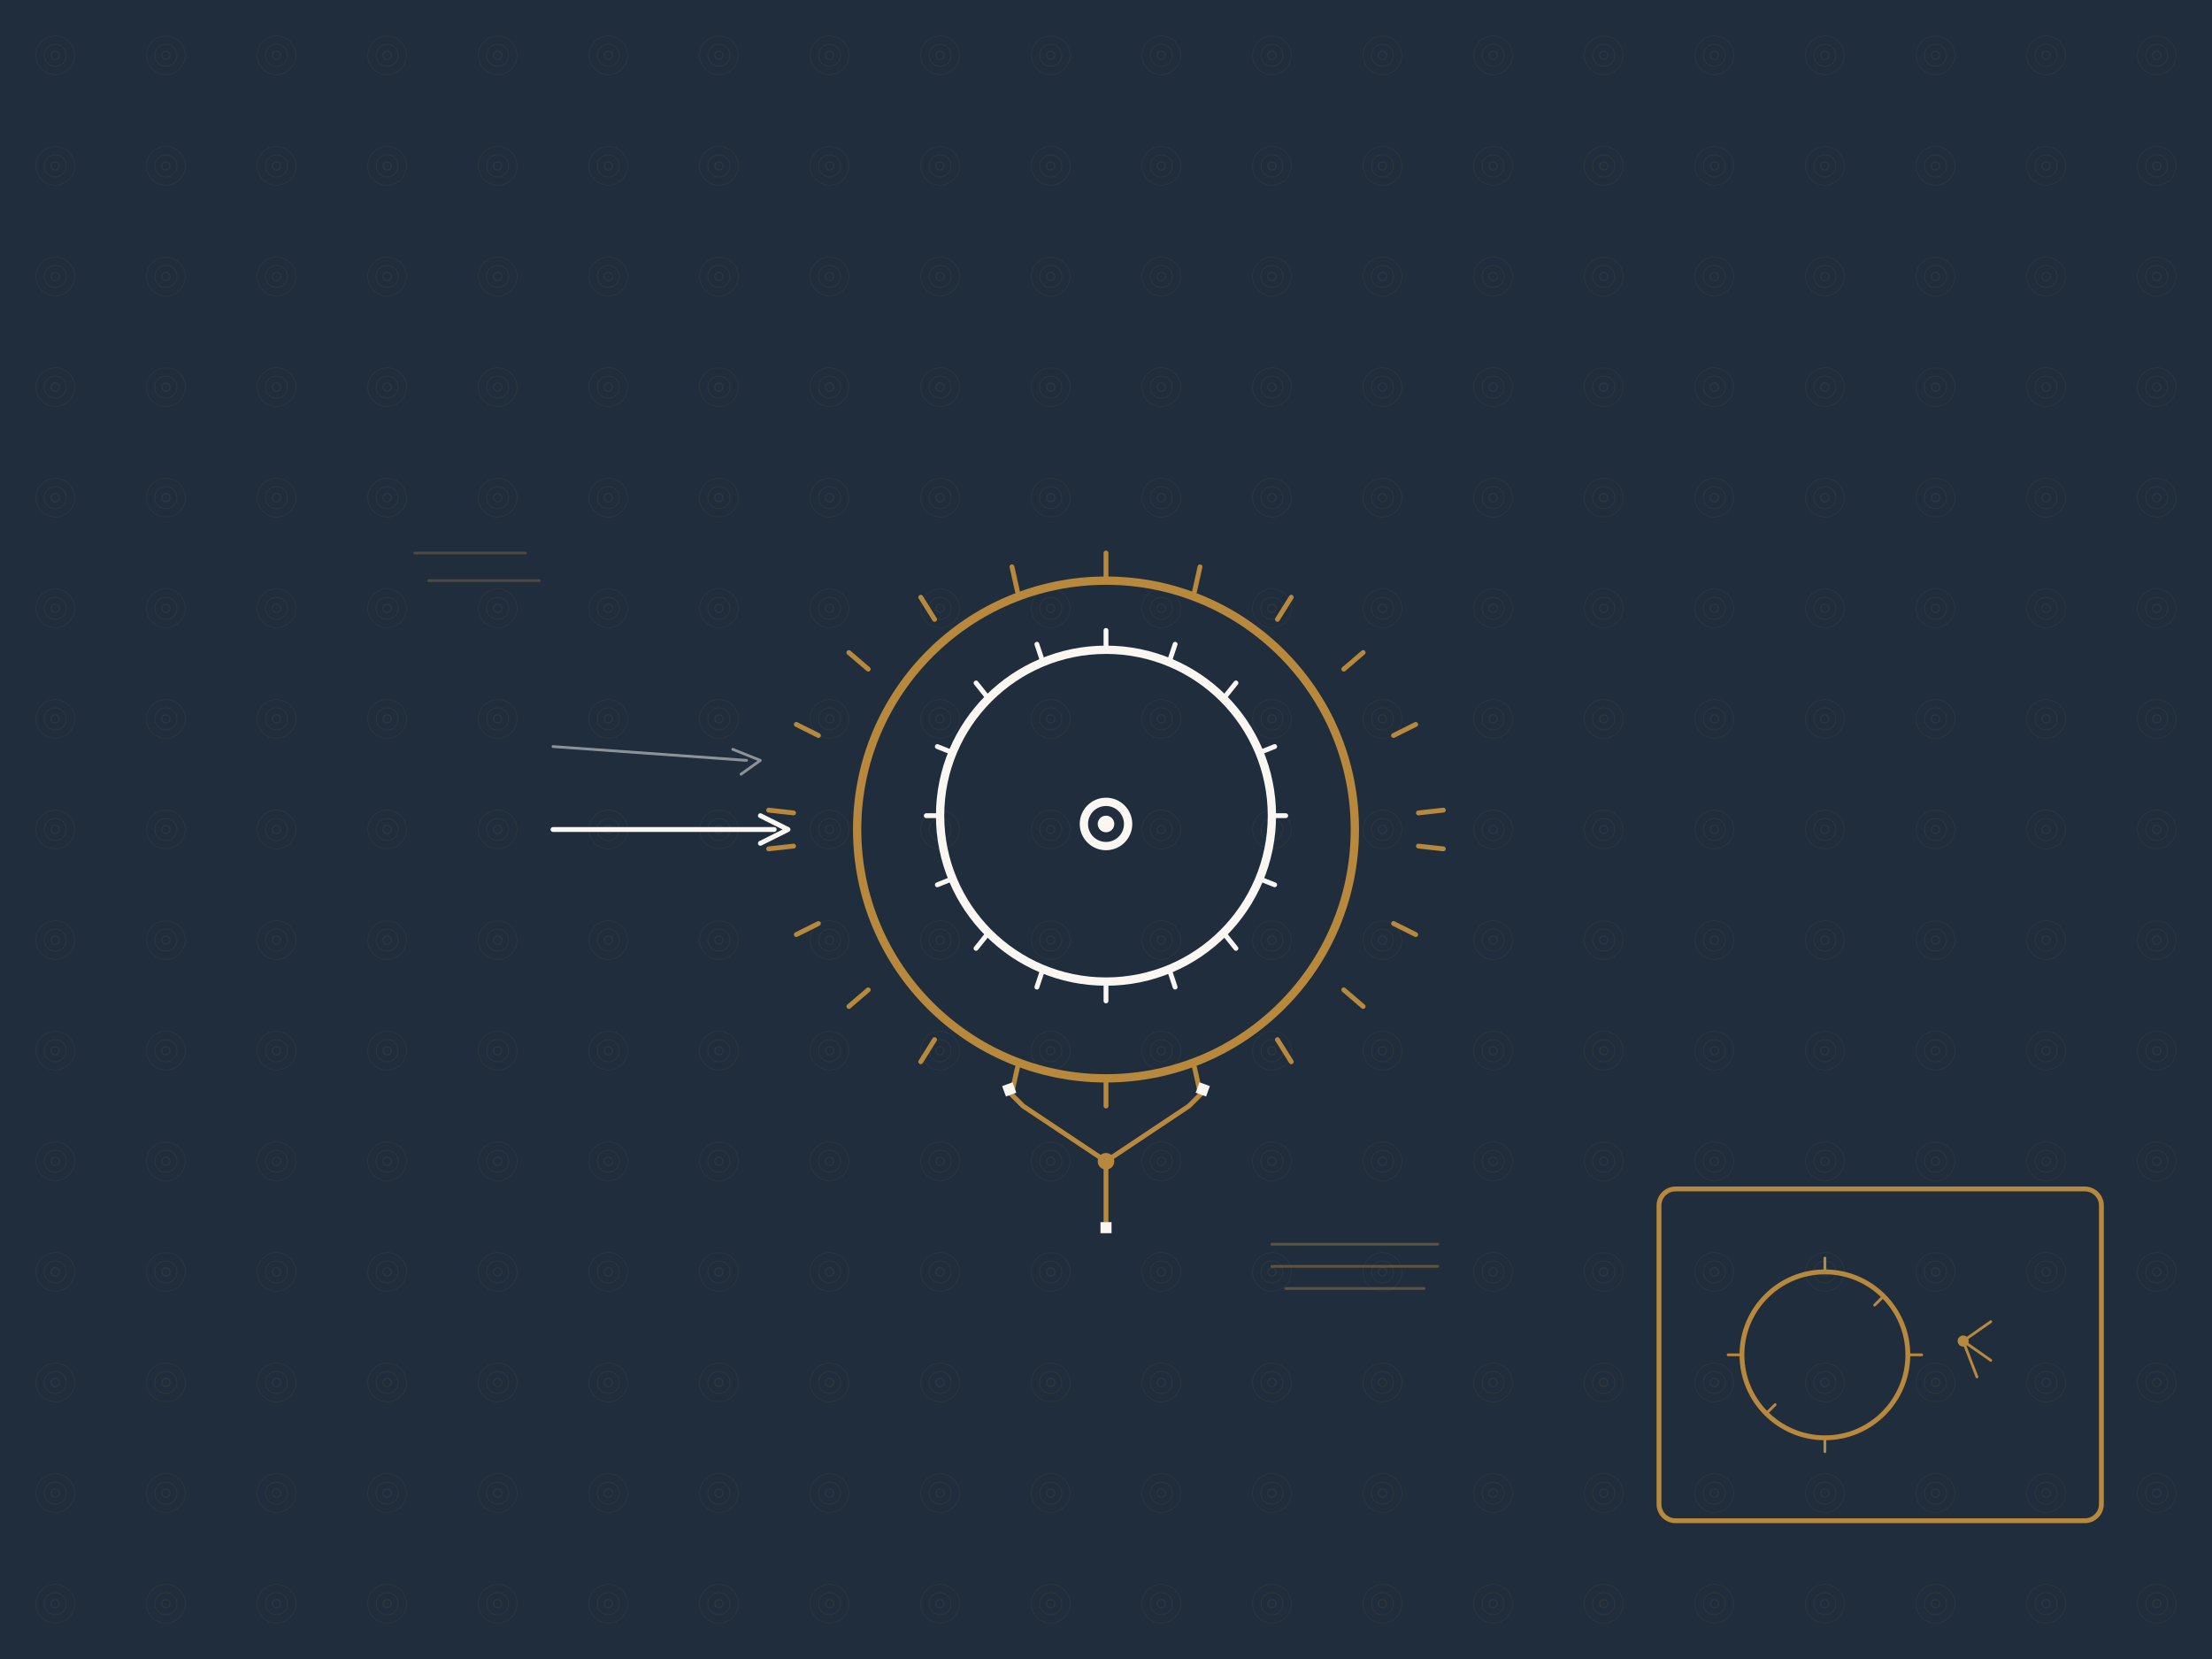
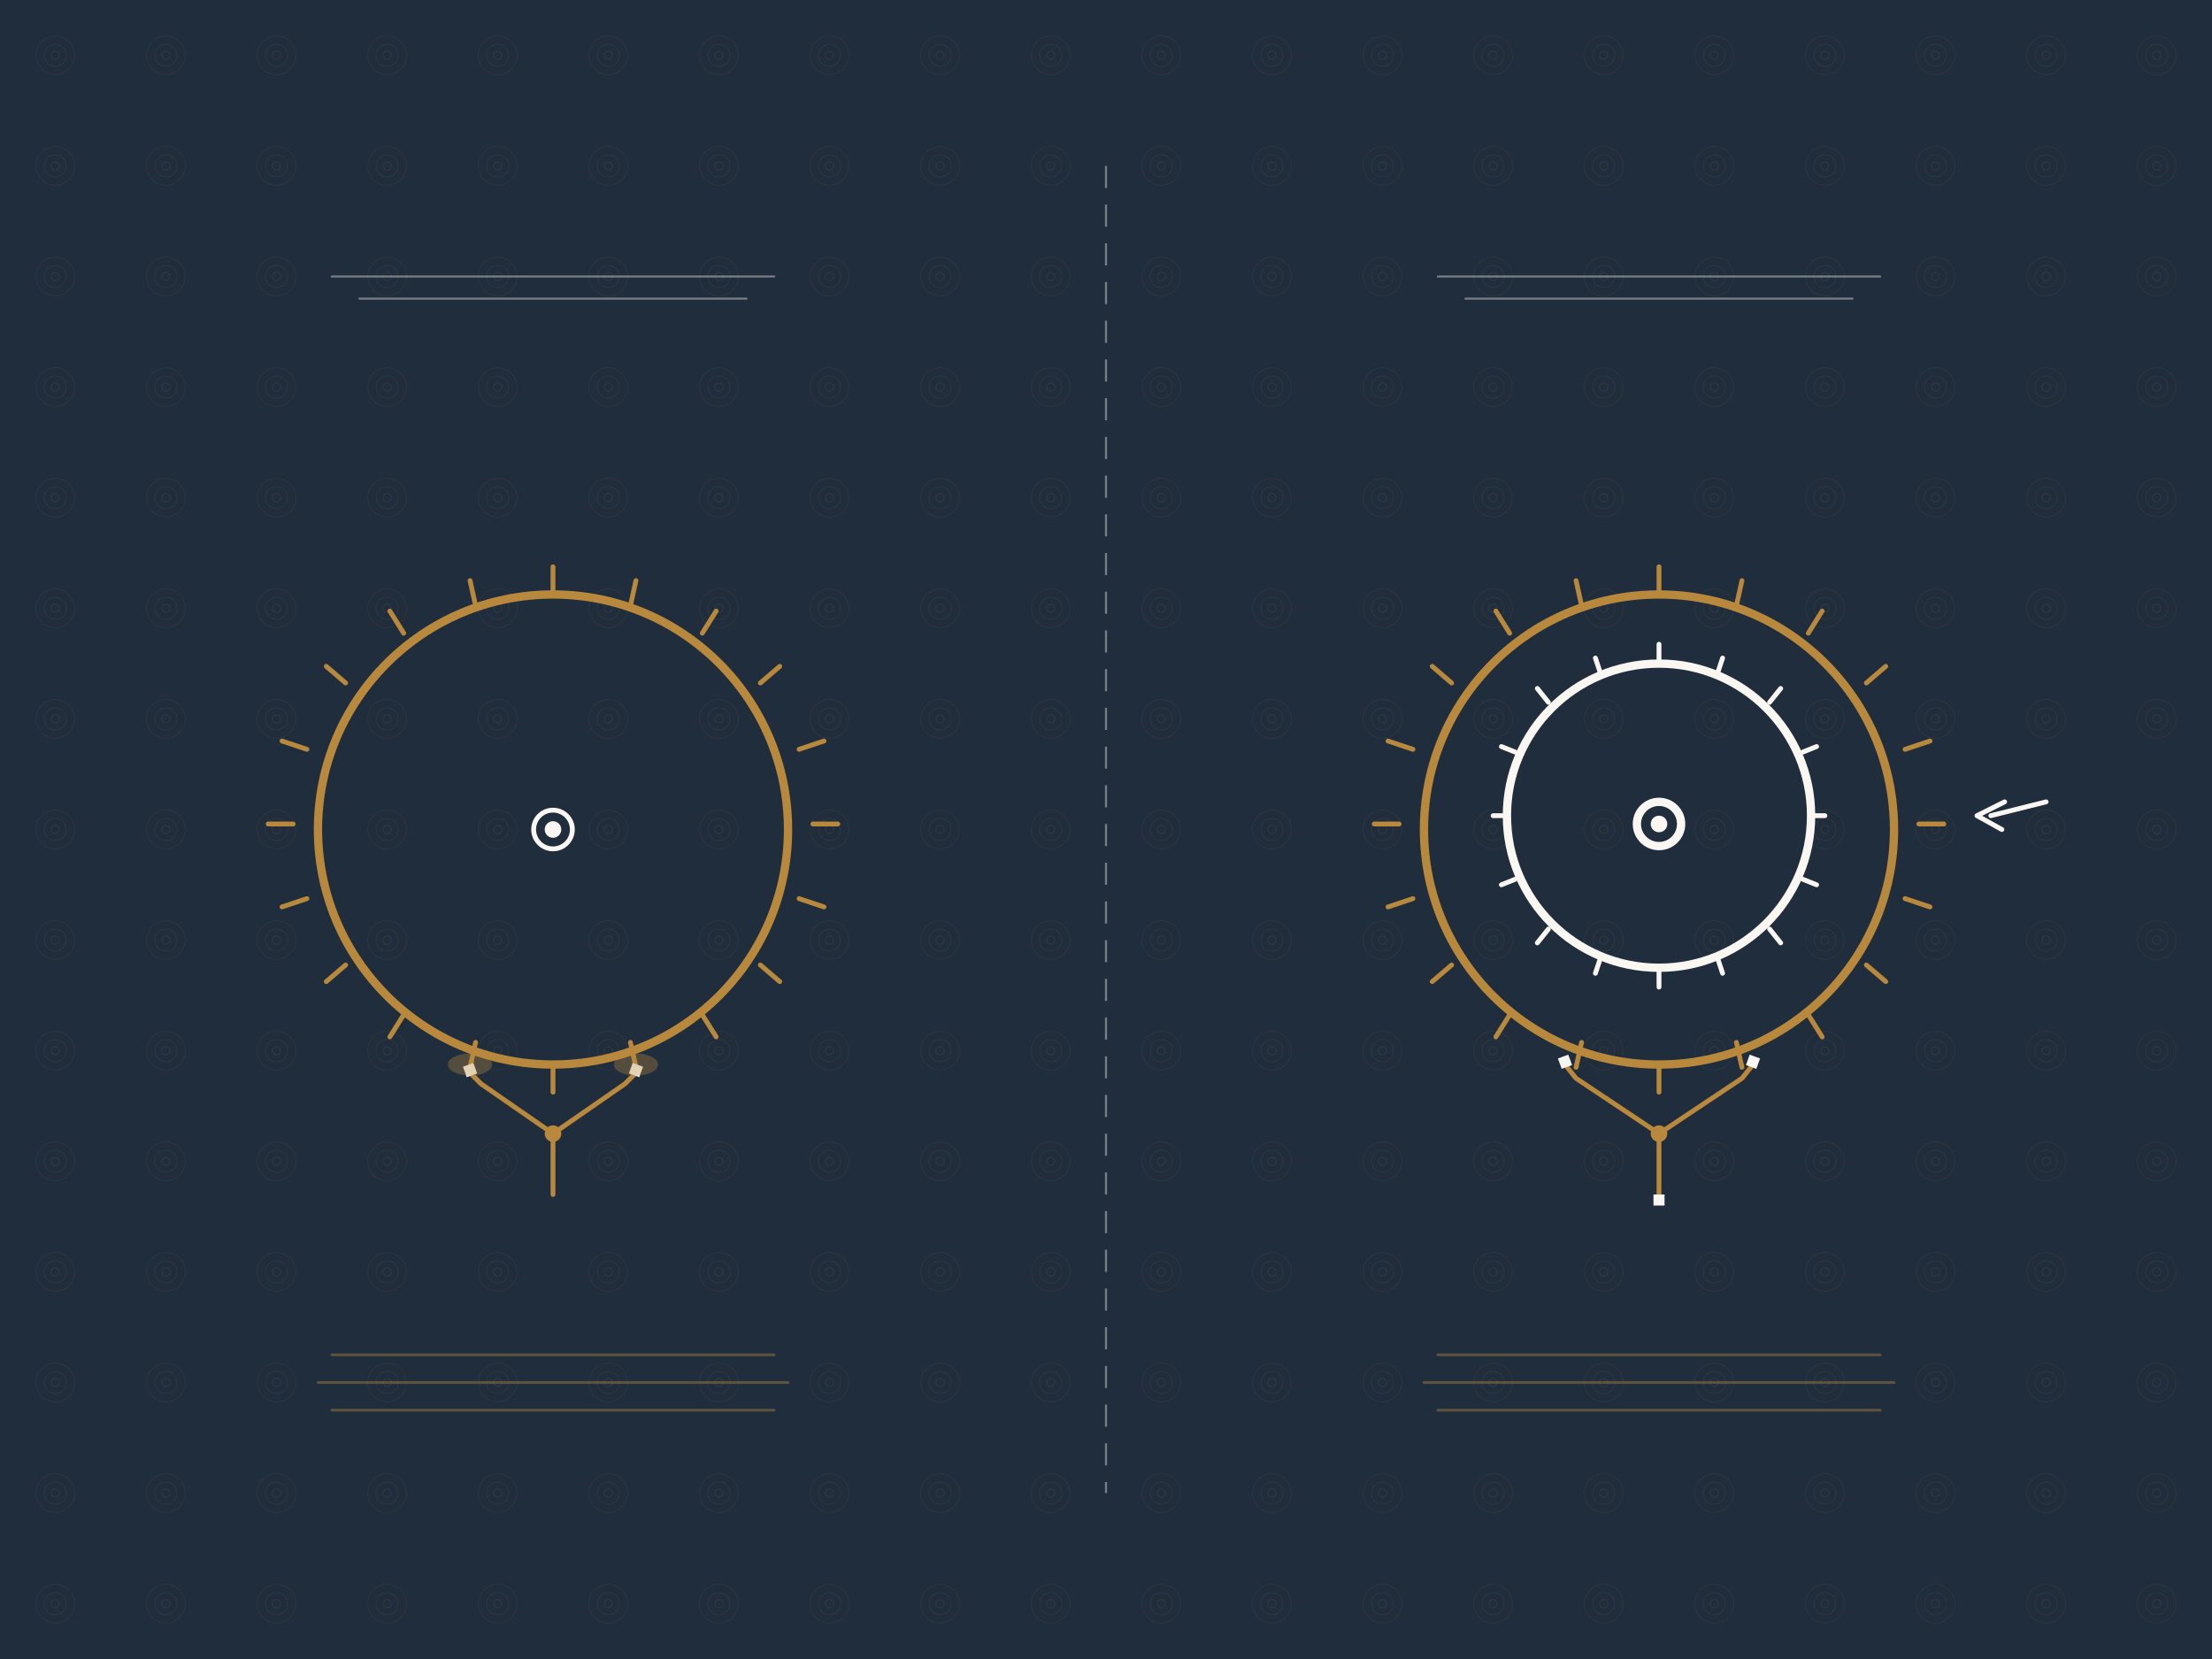
<svg xmlns="http://www.w3.org/2000/svg" viewBox="0 0 800 600" role="img">
  <defs>
    <pattern id="gui-omega-coaxial" width="40" height="40" patternUnits="userSpaceOnUse">
      <circle cx="20" cy="20" r="1.5" fill="none" stroke="#B8893C" stroke-width="0.4" opacity="0.11" />
      <circle cx="20" cy="20" r="4" fill="none" stroke="#B8893C" stroke-width="0.3" opacity="0.11" />
      <circle cx="20" cy="20" r="7" fill="none" stroke="#B8893C" stroke-width="0.25" opacity="0.11" />
    </pattern>
  </defs>
  <rect width="800" height="600" fill="#1F2D3D" />
  <rect width="800" height="600" fill="url(#gui-omega-coaxial)" />
-   <circle cx="400" cy="300" r="90" fill="none" stroke="#B8893C" stroke-width="3" />
+   <line x1="400" y1="60" x2="400" y2="540" stroke="#FAF7F2" stroke-width="0.75" stroke-dasharray="8 6" opacity="0.4" />
+   <g stroke="#FAF7F2" stroke-width="0.75" opacity="0.4" stroke-linecap="round">
+     <line x1="120" y1="100" x2="280" y2="100" />
+     <line x1="130" y1="108" x2="270" y2="108" />
+   </g>
+   <circle cx="200" cy="300" r="85" fill="none" stroke="#B8893C" stroke-width="3" />
  <g stroke="#B8893C" stroke-width="1.75" stroke-linecap="round">
-     <line x1="400" y1="210" x2="400" y2="200" />
-     <line x1="432" y1="214" x2="434" y2="205" />
-     <line x1="462" y1="224" x2="467" y2="216" />
-     <line x1="486" y1="242" x2="493" y2="236" />
-     <line x1="504" y1="266" x2="512" y2="262" />
-     <line x1="513" y1="294" x2="522" y2="293" />
-     <line x1="513" y1="306" x2="522" y2="307" />
-     <line x1="504" y1="334" x2="512" y2="338" />
-     <line x1="486" y1="358" x2="493" y2="364" />
-     <line x1="462" y1="376" x2="467" y2="384" />
-     <line x1="432" y1="386" x2="434" y2="395" />
-     <line x1="400" y1="390" x2="400" y2="400" />
-     <line x1="368" y1="386" x2="366" y2="395" />
-     <line x1="338" y1="376" x2="333" y2="384" />
-     <line x1="314" y1="358" x2="307" y2="364" />
-     <line x1="296" y1="334" x2="288" y2="338" />
-     <line x1="287" y1="306" x2="278" y2="307" />
-     <line x1="287" y1="294" x2="278" y2="293" />
-     <line x1="296" y1="266" x2="288" y2="262" />
-     <line x1="314" y1="242" x2="307" y2="236" />
-     <line x1="338" y1="224" x2="333" y2="216" />
-     <line x1="368" y1="214" x2="366" y2="205" />
+     <line x1="200" y1="215" x2="200" y2="205" />
+     <line x1="228" y1="219" x2="230" y2="210" />
+     <line x1="254" y1="229" x2="259" y2="221" />
+     <line x1="275" y1="247" x2="282" y2="241" />
+     <line x1="289" y1="271" x2="298" y2="268" />
+     <line x1="294" y1="298" x2="303" y2="298" />
+     <line x1="289" y1="325" x2="298" y2="328" />
+     <line x1="275" y1="349" x2="282" y2="355" />
+     <line x1="254" y1="367" x2="259" y2="375" />
+     <line x1="228" y1="377" x2="230" y2="386" />
+     <line x1="200" y1="385" x2="200" y2="395" />
+     <line x1="172" y1="377" x2="170" y2="386" />
+     <line x1="146" y1="367" x2="141" y2="375" />
+     <line x1="125" y1="349" x2="118" y2="355" />
+     <line x1="111" y1="325" x2="102" y2="328" />
+     <line x1="106" y1="298" x2="97" y2="298" />
+     <line x1="111" y1="271" x2="102" y2="268" />
+     <line x1="125" y1="247" x2="118" y2="241" />
+     <line x1="146" y1="229" x2="141" y2="221" />
+     <line x1="172" y1="219" x2="170" y2="210" />
  </g>
-   <circle cx="400" cy="295" r="60" fill="none" stroke="#FAF7F2" stroke-width="3" />
+   <circle cx="200" cy="300" r="7" fill="none" stroke="#FAF7F2" stroke-width="1.75" />
+   <circle cx="200" cy="300" r="3" fill="#FAF7F2" />
+   <g transform="translate(200 410)">
+     <path d="M 0 0 L -26 -18 L -30 -22 M 0 0 L 26 -18 L 30 -22 M 0 0 L 0 22" fill="none" stroke="#B8893C" stroke-width="1.75" stroke-linecap="round" stroke-linejoin="round" />
+     <rect x="-32" y="-25" width="4" height="4" fill="#FAF7F2" transform="rotate(-20 -30 -23)" />
+     <rect x="28" y="-25" width="4" height="4" fill="#FAF7F2" transform="rotate(20 30 -23)" />
+     <circle cx="0" cy="0" r="3" fill="#B8893C" />
+   </g>
+   <ellipse cx="170" cy="385" rx="8" ry="4" fill="#B8893C" opacity="0.35" />
+   <ellipse cx="230" cy="385" rx="8" ry="4" fill="#B8893C" opacity="0.35" />
+   <g stroke="#FAF7F2" stroke-width="0.75" opacity="0.4" stroke-linecap="round">
+     <line x1="520" y1="100" x2="680" y2="100" />
+     <line x1="530" y1="108" x2="670" y2="108" />
+   </g>
+   <circle cx="600" cy="300" r="85" fill="none" stroke="#B8893C" stroke-width="3" />
+   <g stroke="#B8893C" stroke-width="1.75" stroke-linecap="round">
+     <line x1="600" y1="215" x2="600" y2="205" />
+     <line x1="628" y1="219" x2="630" y2="210" />
+     <line x1="654" y1="229" x2="659" y2="221" />
+     <line x1="675" y1="247" x2="682" y2="241" />
+     <line x1="689" y1="271" x2="698" y2="268" />
+     <line x1="694" y1="298" x2="703" y2="298" />
+     <line x1="689" y1="325" x2="698" y2="328" />
+     <line x1="675" y1="349" x2="682" y2="355" />
+     <line x1="654" y1="367" x2="659" y2="375" />
+     <line x1="628" y1="377" x2="630" y2="386" />
+     <line x1="600" y1="385" x2="600" y2="395" />
+     <line x1="572" y1="377" x2="570" y2="386" />
+     <line x1="546" y1="367" x2="541" y2="375" />
+     <line x1="525" y1="349" x2="518" y2="355" />
+     <line x1="511" y1="325" x2="502" y2="328" />
+     <line x1="506" y1="298" x2="497" y2="298" />
+     <line x1="511" y1="271" x2="502" y2="268" />
+     <line x1="525" y1="247" x2="518" y2="241" />
+     <line x1="546" y1="229" x2="541" y2="221" />
+     <line x1="572" y1="219" x2="570" y2="210" />
+   </g>
+   <circle cx="600" cy="295" r="55" fill="none" stroke="#FAF7F2" stroke-width="3" />
  <g stroke="#FAF7F2" stroke-width="1.75" stroke-linecap="round">
-     <line x1="400" y1="235" x2="400" y2="228" />
-     <line x1="423" y1="239" x2="425" y2="233" />
-     <line x1="443" y1="252" x2="447" y2="247" />
-     <line x1="456" y1="272" x2="461" y2="270" />
-     <line x1="460" y1="295" x2="465" y2="295" />
-     <line x1="456" y1="318" x2="461" y2="320" />
-     <line x1="443" y1="338" x2="447" y2="343" />
-     <line x1="423" y1="351" x2="425" y2="357" />
-     <line x1="400" y1="355" x2="400" y2="362" />
-     <line x1="377" y1="351" x2="375" y2="357" />
-     <line x1="357" y1="338" x2="353" y2="343" />
-     <line x1="344" y1="318" x2="339" y2="320" />
-     <line x1="340" y1="295" x2="335" y2="295" />
-     <line x1="344" y1="272" x2="339" y2="270" />
-     <line x1="357" y1="252" x2="353" y2="247" />
-     <line x1="377" y1="239" x2="375" y2="233" />
+     <line x1="600" y1="240" x2="600" y2="233" />
+     <line x1="621" y1="244" x2="623" y2="238" />
+     <line x1="640" y1="254" x2="644" y2="249" />
+     <line x1="652" y1="272" x2="657" y2="270" />
+     <line x1="655" y1="295" x2="660" y2="295" />
+     <line x1="652" y1="318" x2="657" y2="320" />
+     <line x1="640" y1="336" x2="644" y2="341" />
+     <line x1="621" y1="346" x2="623" y2="352" />
+     <line x1="600" y1="350" x2="600" y2="357" />
+     <line x1="579" y1="346" x2="577" y2="352" />
+     <line x1="560" y1="336" x2="556" y2="341" />
+     <line x1="548" y1="318" x2="543" y2="320" />
+     <line x1="545" y1="295" x2="540" y2="295" />
+     <line x1="548" y1="272" x2="543" y2="270" />
+     <line x1="560" y1="254" x2="556" y2="249" />
+     <line x1="579" y1="244" x2="577" y2="238" />
  </g>
-   <circle cx="400" cy="298" r="8" fill="none" stroke="#FAF7F2" stroke-width="3" />
-   <circle cx="400" cy="298" r="3" fill="#FAF7F2" />
-   <g transform="translate(400 420)">
-     <path d="M 0 0 L -30 -20 L -35 -25 M 0 0 L 30 -20 L 35 -25 M 0 0 L 0 25" fill="none" stroke="#B8893C" stroke-width="1.75" stroke-linecap="round" stroke-linejoin="round" />
-     <rect x="-37" y="-28" width="4" height="4" fill="#FAF7F2" transform="rotate(-20 -35 -26)" />
-     <rect x="33" y="-28" width="4" height="4" fill="#FAF7F2" transform="rotate(20 35 -26)" />
+   <circle cx="600" cy="298" r="8" fill="none" stroke="#FAF7F2" stroke-width="3" />
+   <circle cx="600" cy="298" r="3" fill="#FAF7F2" />
+   <g transform="translate(600 410)">
+     <path d="M 0 0 L -30 -20 L -34 -25 M 0 0 L 30 -20 L 34 -25 M 0 0 L 0 25" fill="none" stroke="#B8893C" stroke-width="1.75" stroke-linecap="round" stroke-linejoin="round" />
+     <rect x="-36" y="-28" width="4" height="4" fill="#FAF7F2" transform="rotate(-20 -34 -26)" />
+     <rect x="32" y="-28" width="4" height="4" fill="#FAF7F2" transform="rotate(20 34 -26)" />
    <rect x="-2" y="22" width="4" height="4" fill="#FAF7F2" />
    <circle cx="0" cy="0" r="3" fill="#B8893C" />
  </g>
-   <path d="M 200 300 L 280 300" fill="none" stroke="#FAF7F2" stroke-width="1.75" stroke-linecap="round" />
-   <path d="M 275 295 L 285 300 L 275 305" fill="none" stroke="#FAF7F2" stroke-width="1.75" stroke-linejoin="round" stroke-linecap="round" />
-   <path d="M 200 270 L 270 275" fill="none" stroke="#FAF7F2" stroke-width="1" stroke-linecap="round" opacity="0.5" />
-   <path d="M 265 271 L 275 275 L 268 280" fill="none" stroke="#FAF7F2" stroke-width="1" stroke-linejoin="round" stroke-linecap="round" opacity="0.5" />
-   <rect x="600" y="430" width="160" height="120" rx="6" fill="none" stroke="#B8893C" stroke-width="1.75" />
-   <circle cx="660" cy="490" r="30" fill="none" stroke="#B8893C" stroke-width="1.75" />
+   <path d="M 740 290 L 720 295" fill="none" stroke="#FAF7F2" stroke-width="1.75" stroke-linecap="round" />
+   <path d="M 725 290 L 715 295 L 724 300" fill="none" stroke="#FAF7F2" stroke-width="1.75" stroke-linejoin="round" stroke-linecap="round" />
  <g stroke="#B8893C" stroke-width="1" stroke-linecap="round">
-     <line x1="660" y1="460" x2="660" y2="455" />
-     <line x1="678" y1="472" x2="681" y2="469" />
-     <line x1="660" y1="520" x2="660" y2="525" />
-     <line x1="642" y1="508" x2="639" y2="511" />
-     <line x1="690" y1="490" x2="695" y2="490" />
-     <line x1="630" y1="490" x2="625" y2="490" />
+     <line x1="120" y1="490" x2="280" y2="490" opacity="0.4" />
+     <line x1="115" y1="500" x2="285" y2="500" opacity="0.4" />
+     <line x1="120" y1="510" x2="280" y2="510" opacity="0.4" />
  </g>
-   <path d="M 710 485 L 720 478 M 710 485 L 720 492 M 710 485 L 715 498" fill="none" stroke="#B8893C" stroke-width="1" stroke-linecap="round" />
-   <circle cx="710" cy="485" r="2" fill="#B8893C" />
  <g stroke="#B8893C" stroke-width="1" stroke-linecap="round">
-     <line x1="460" y1="450" x2="520" y2="450" opacity="0.4" />
-     <line x1="460" y1="458" x2="520" y2="458" opacity="0.4" />
-     <line x1="465" y1="466" x2="515" y2="466" opacity="0.4" />
-   </g>
-   <g stroke="#B8893C" stroke-width="1" stroke-linecap="round" opacity="0.3">
-     <line x1="150" y1="200" x2="190" y2="200" />
-     <line x1="155" y1="210" x2="195" y2="210" />
+     <line x1="520" y1="490" x2="680" y2="490" opacity="0.4" />
+     <line x1="515" y1="500" x2="685" y2="500" opacity="0.4" />
+     <line x1="520" y1="510" x2="680" y2="510" opacity="0.4" />
  </g>
</svg>
